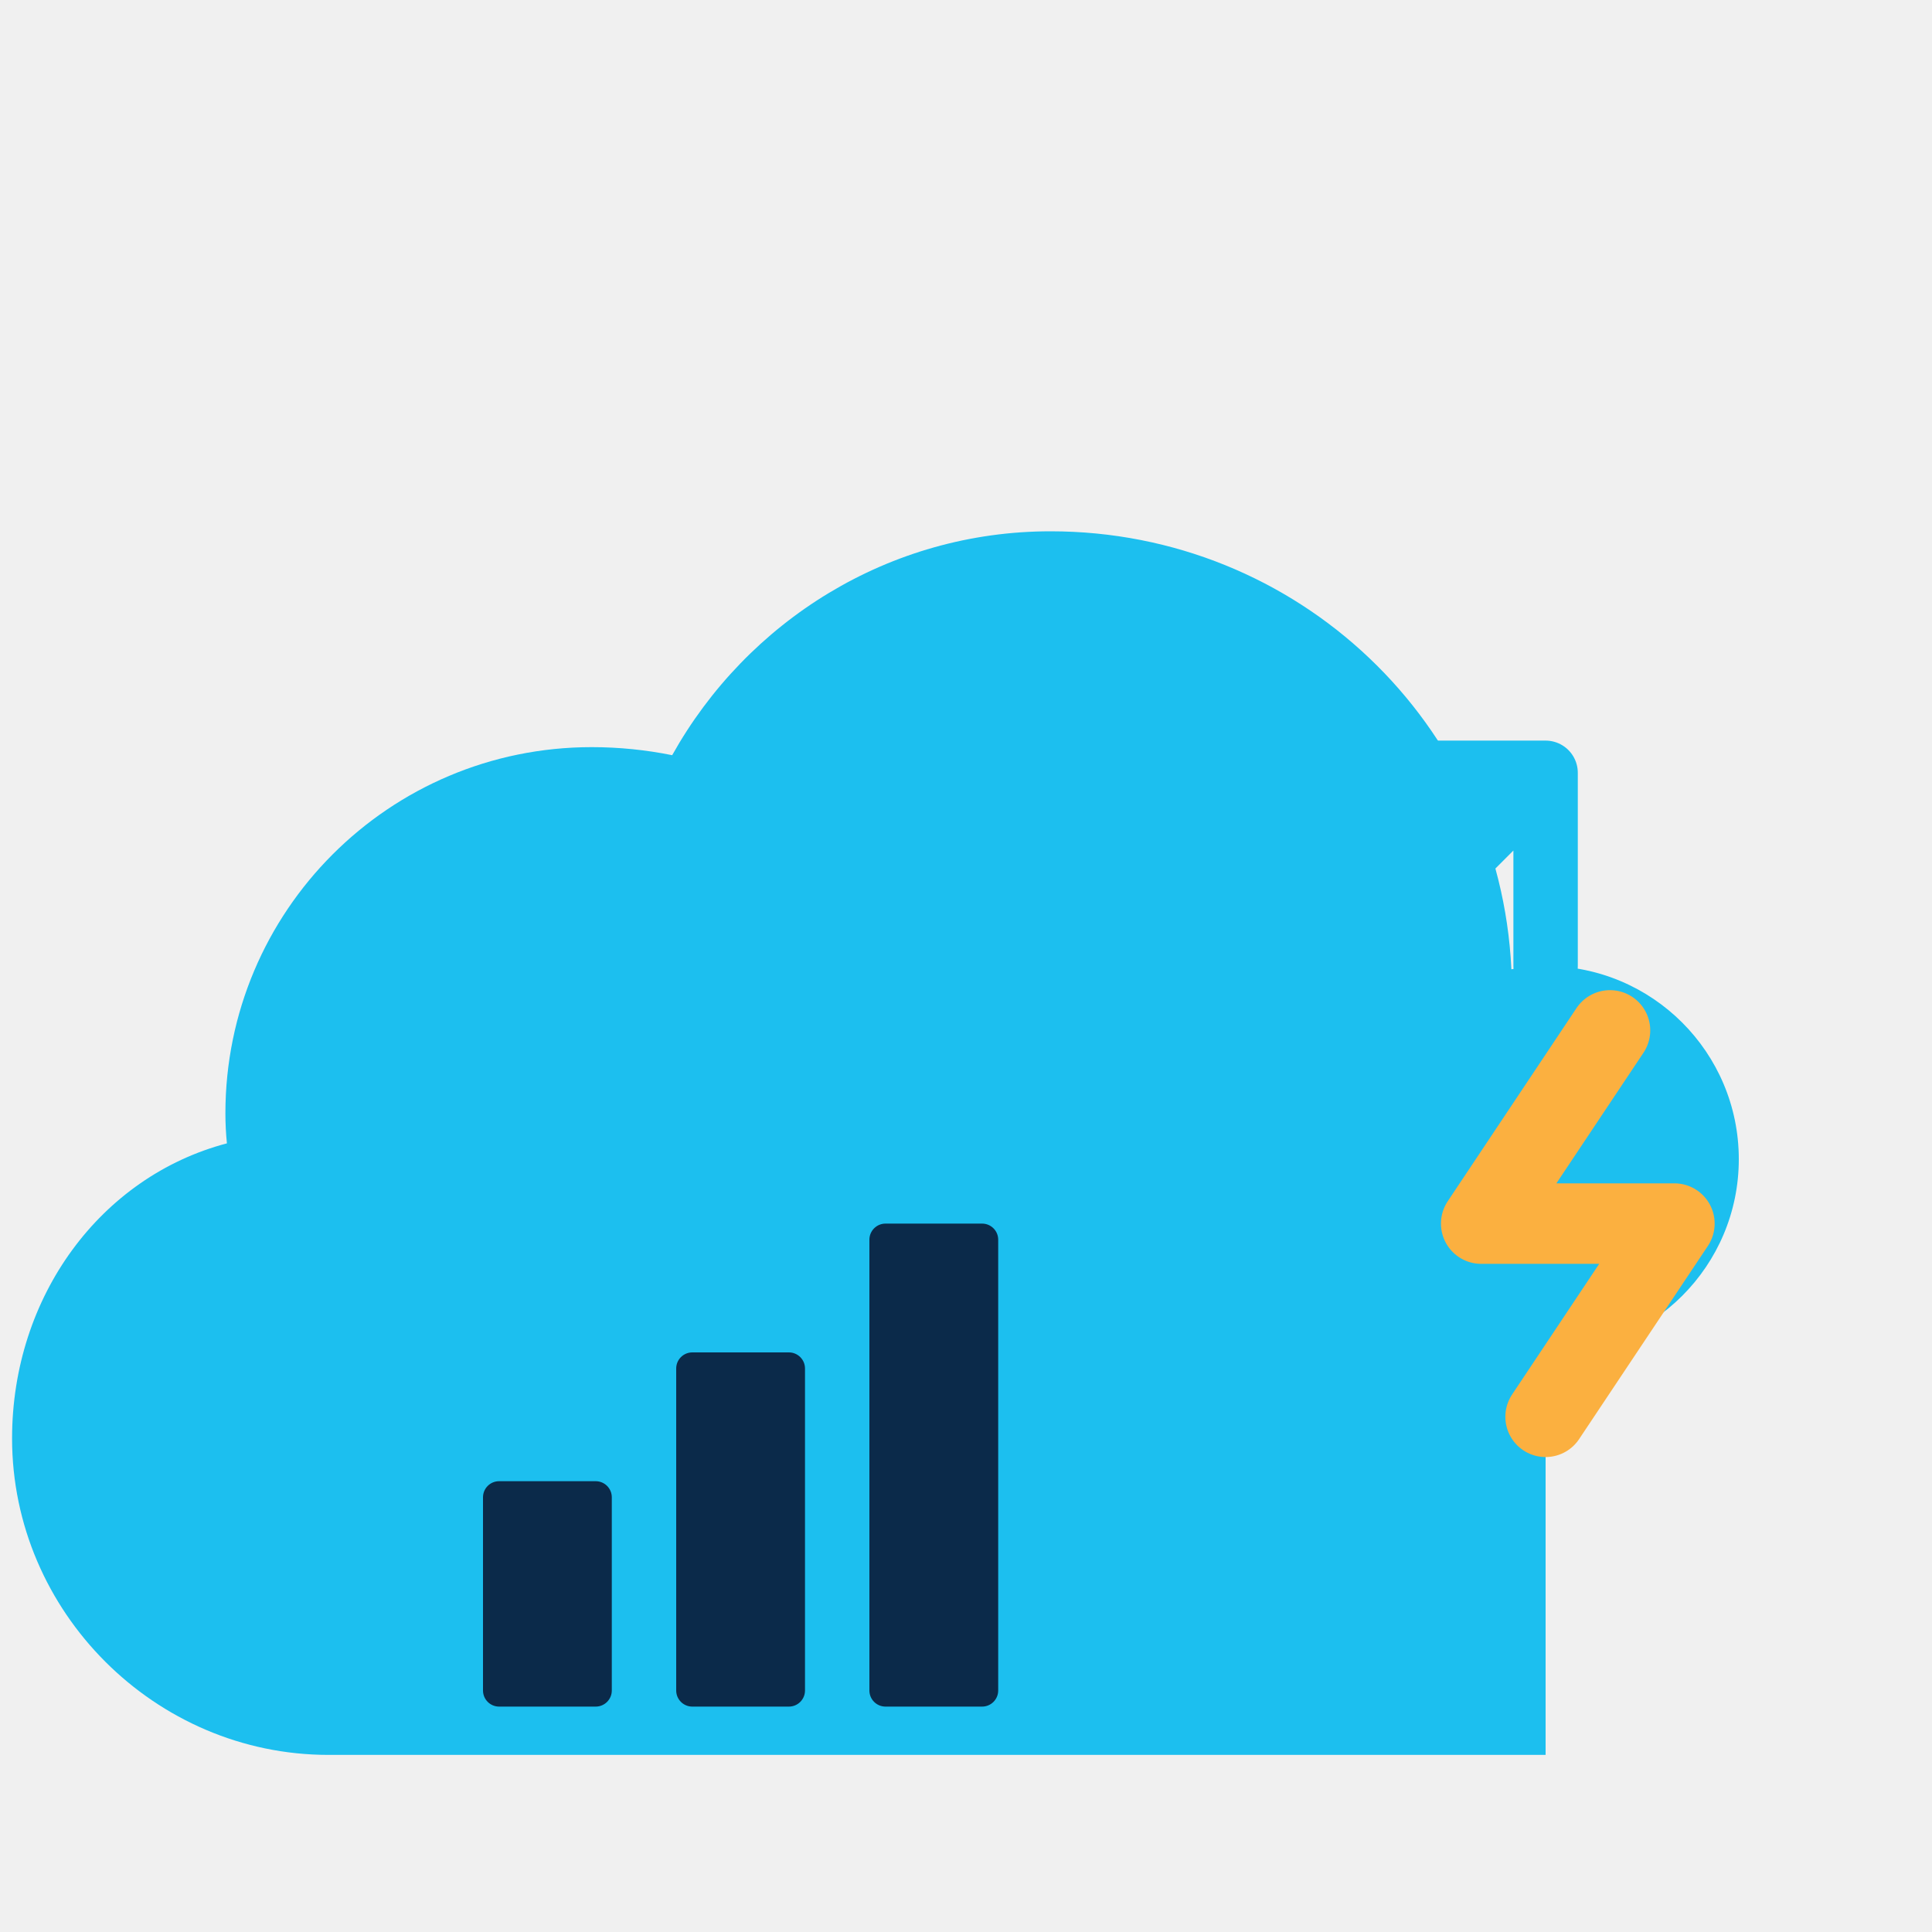
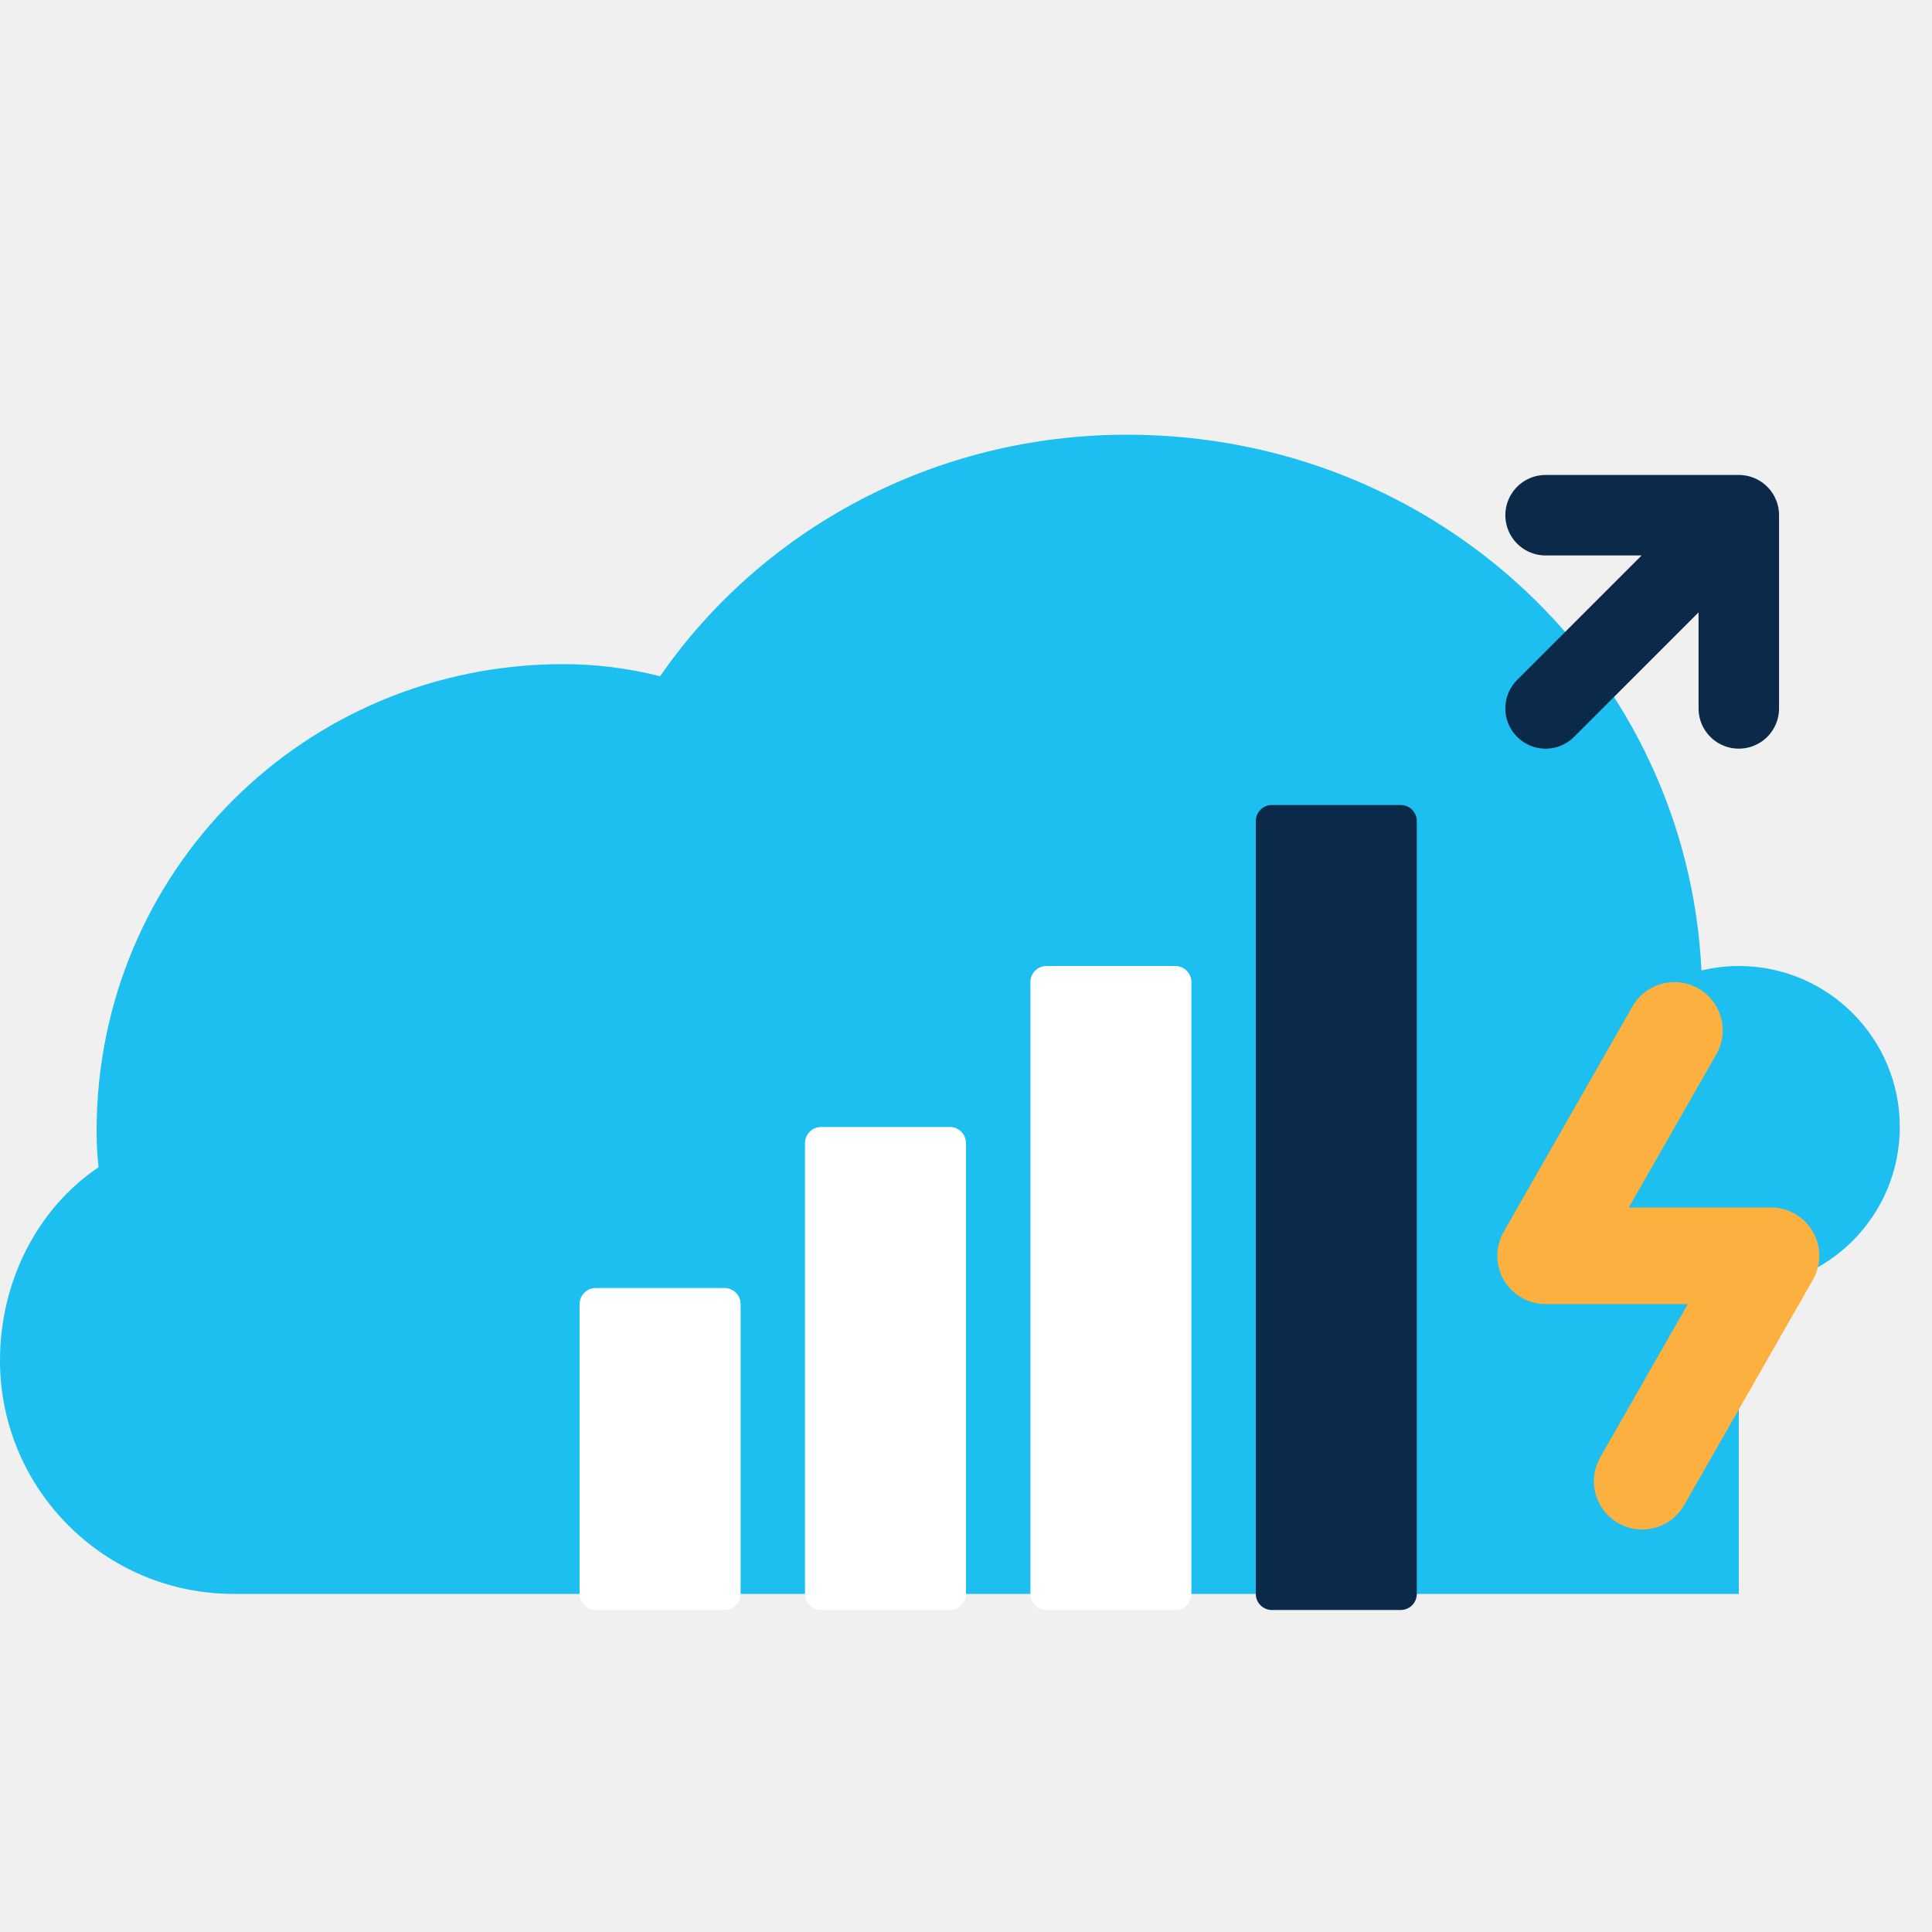
<svg xmlns="http://www.w3.org/2000/svg" width="60" height="60" viewBox="0 0 60 60" fill="none">
-   <path d="M48 42C51.314 42 54 39.314 54 36C54 32.686 51.314 30 48 30C47.637 30 47.282 30.035 46.938 30.102C46.57 22.451 40.293 16.5 32.625 16.5C27.609 16.5 23.203 19.289 20.875 23.453C20.062 23.289 19.227 23.203 18.375 23.203C12.09 23.203 7 28.293 7 34.578C7 34.891 7.016 35.203 7.047 35.508C3.129 36.539 0.375 40.258 0.375 44.672C0.375 50.055 4.816 54.5 10.203 54.5H48V42Z" fill="#1CBFEF" />
-   <rect x="15" y="46" width="4" height="7" rx="0.5" fill="#0B2A4A" />
-   <rect x="21" y="42" width="4" height="11" rx="0.5" fill="#0B2A4A" />
-   <rect x="27" y="38" width="4" height="15" rx="0.5" fill="#0B2A4A" />
-   <rect x="33" y="34" width="4" height="19" rx="0.5" fill="#1CBFEF" />
-   <path d="M42 30L48 24M48 24V30M48 24H42" stroke="#1CBFEF" stroke-width="2" stroke-linecap="round" stroke-linejoin="round" />
-   <path d="M50 32L46 38H52L48 44" stroke="#FBB040" stroke-width="2.5" stroke-linecap="round" stroke-linejoin="round" fill="none" />
+   <path d="M54 40C56.761 40 59 37.761 59 35C59 32.239 56.761 30 54 30C53.6 30 53.21 30.05 52.84 30.14C52.4 20.89 44.67 13.5 35 13.5C29 13.5 23.65 16.45 20.5 21C19.5 20.75 18.5 20.625 17.5 20.625C9.45 20.625 3 27.07 3 35.125C3 35.5 3.02 35.875 3.06 36.25C1.2 37.5 0 39.75 0 42.25C0 46.25 3.25 49.5 7.25 49.5H54V40Z" fill="#1CBFEF" />
+   <rect x="18" y="40" width="5" height="10" rx="0.5" fill="white" />
+   <rect x="25" y="35" width="5" height="15" rx="0.5" fill="white" />
+   <rect x="32" y="30" width="5" height="20" rx="0.5" fill="white" />
+   <rect x="39" y="25" width="5" height="25" rx="0.5" fill="#0B2A4A" />
+   <path d="M48 22L54 16M54 16V22M54 16H48" stroke="#0B2A4A" stroke-width="2.5" stroke-linecap="round" stroke-linejoin="round" />
+   <path d="M52 32L48 39H55L51 46" stroke="#FBB040" stroke-width="3" stroke-linecap="round" stroke-linejoin="round" fill="none" />
</svg>
